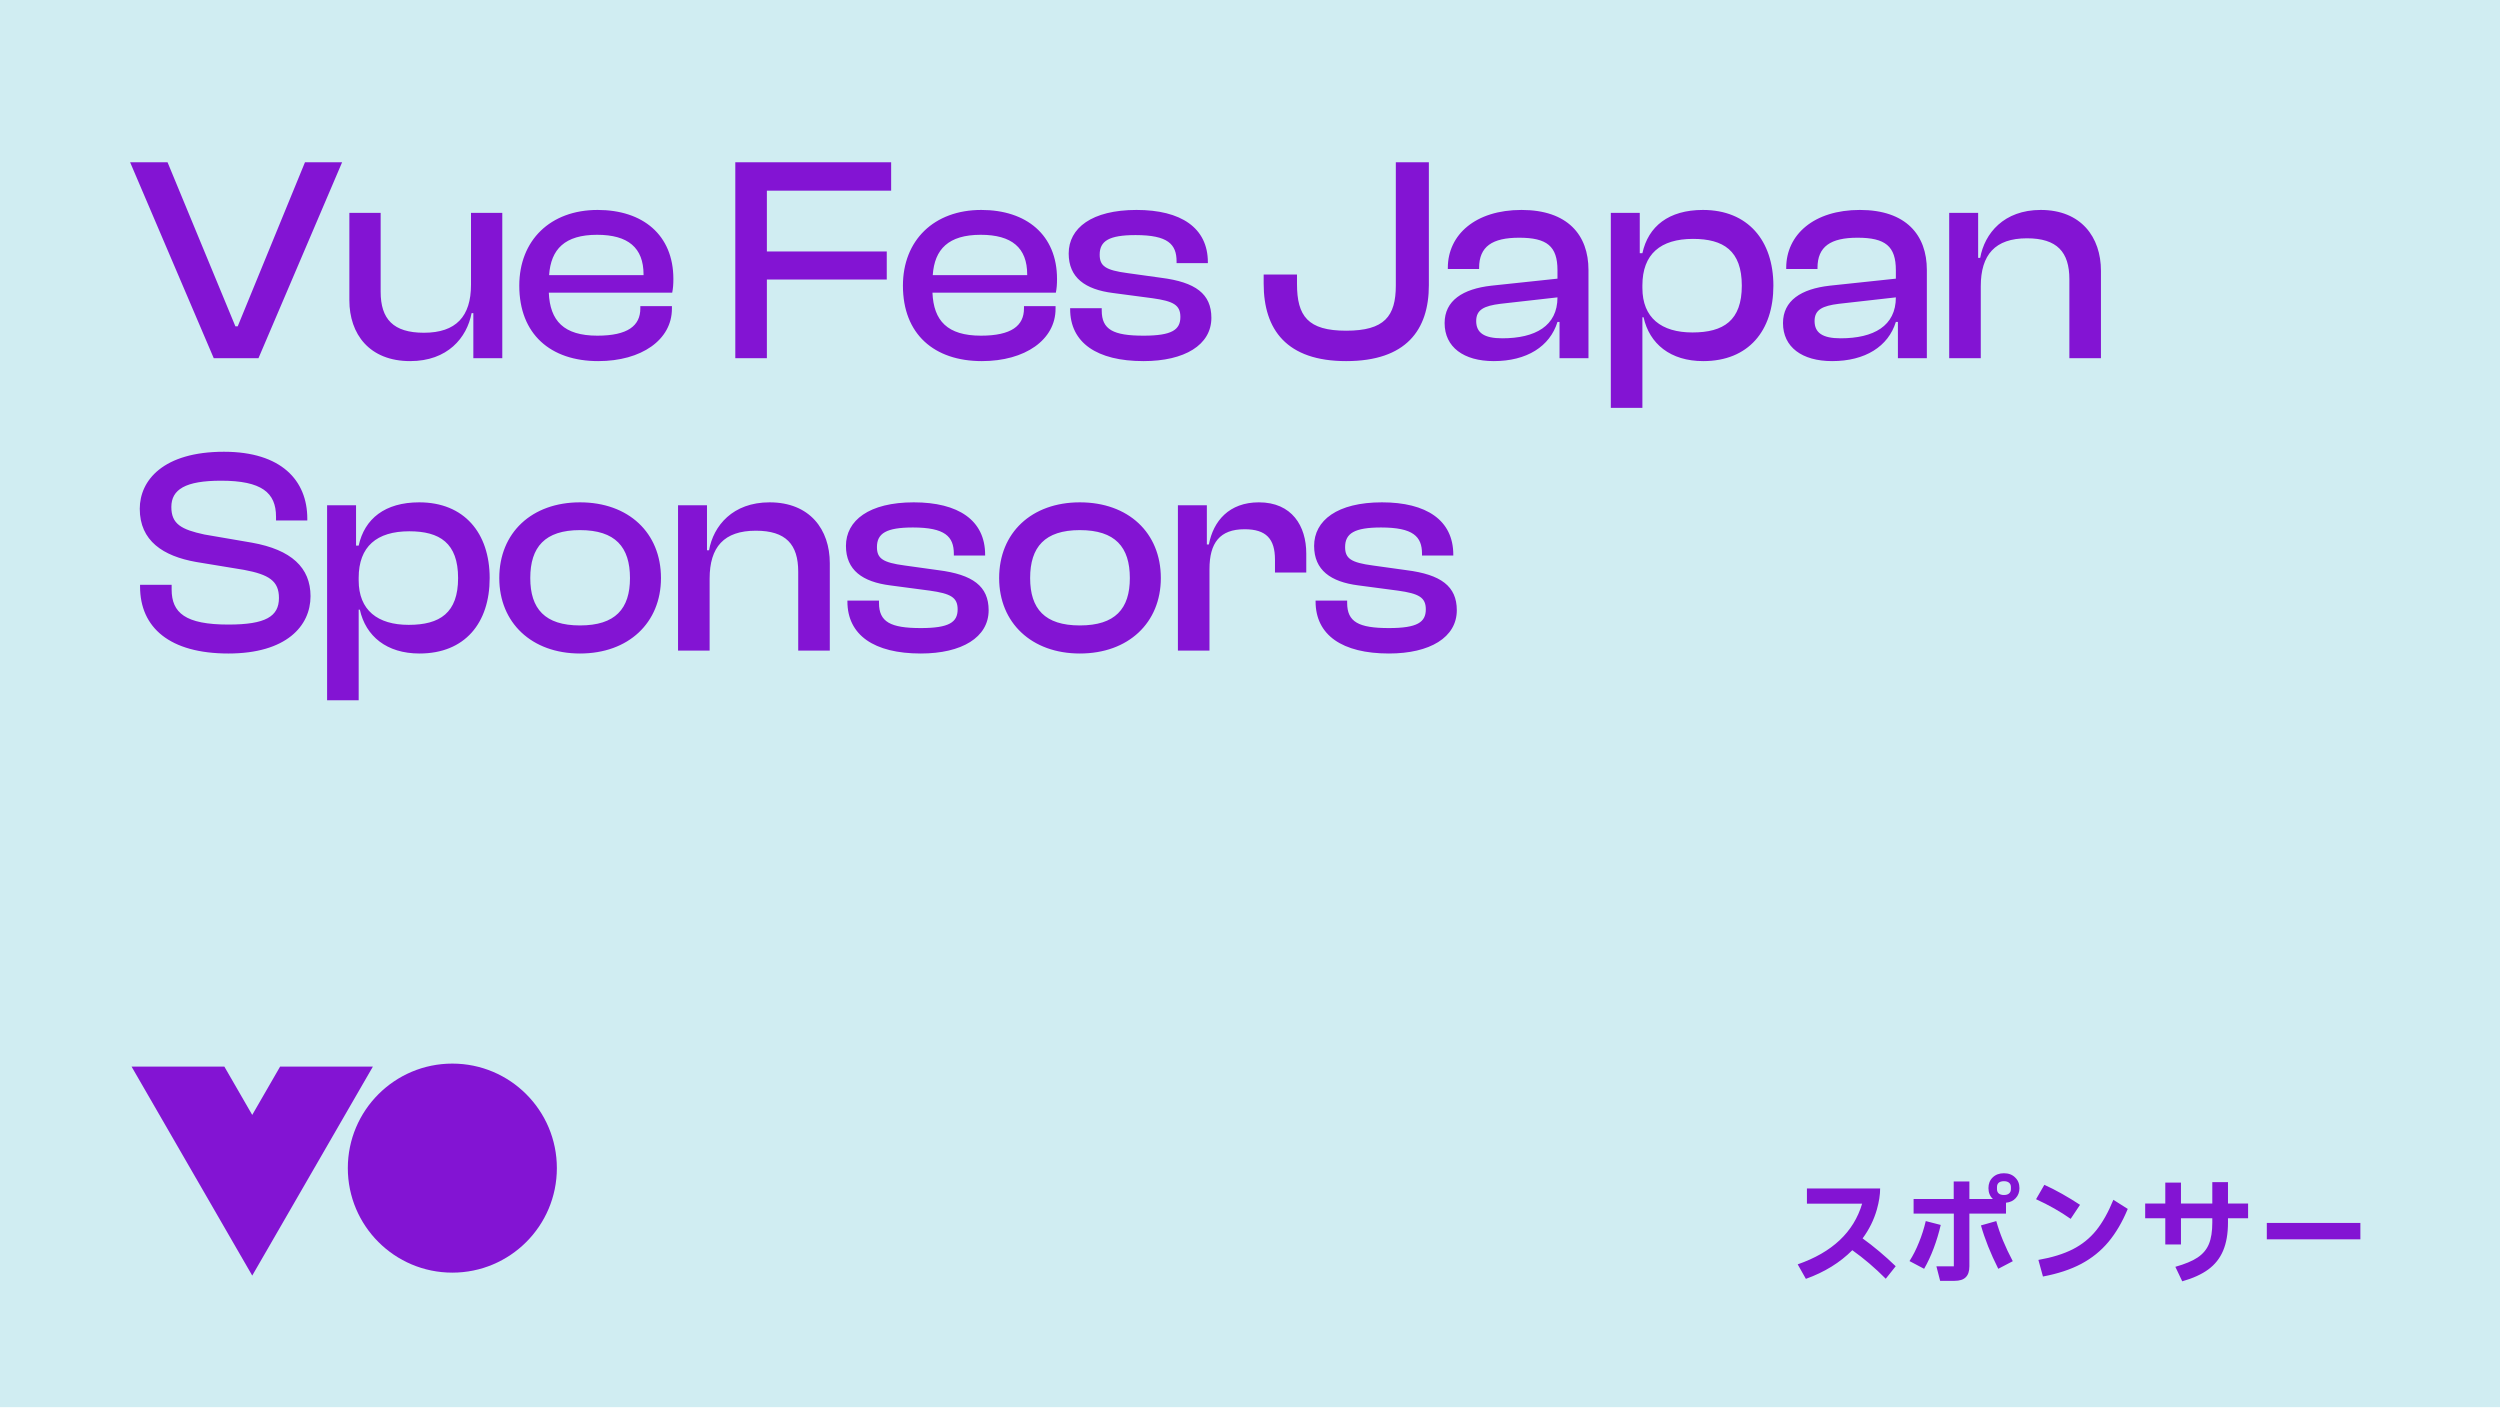
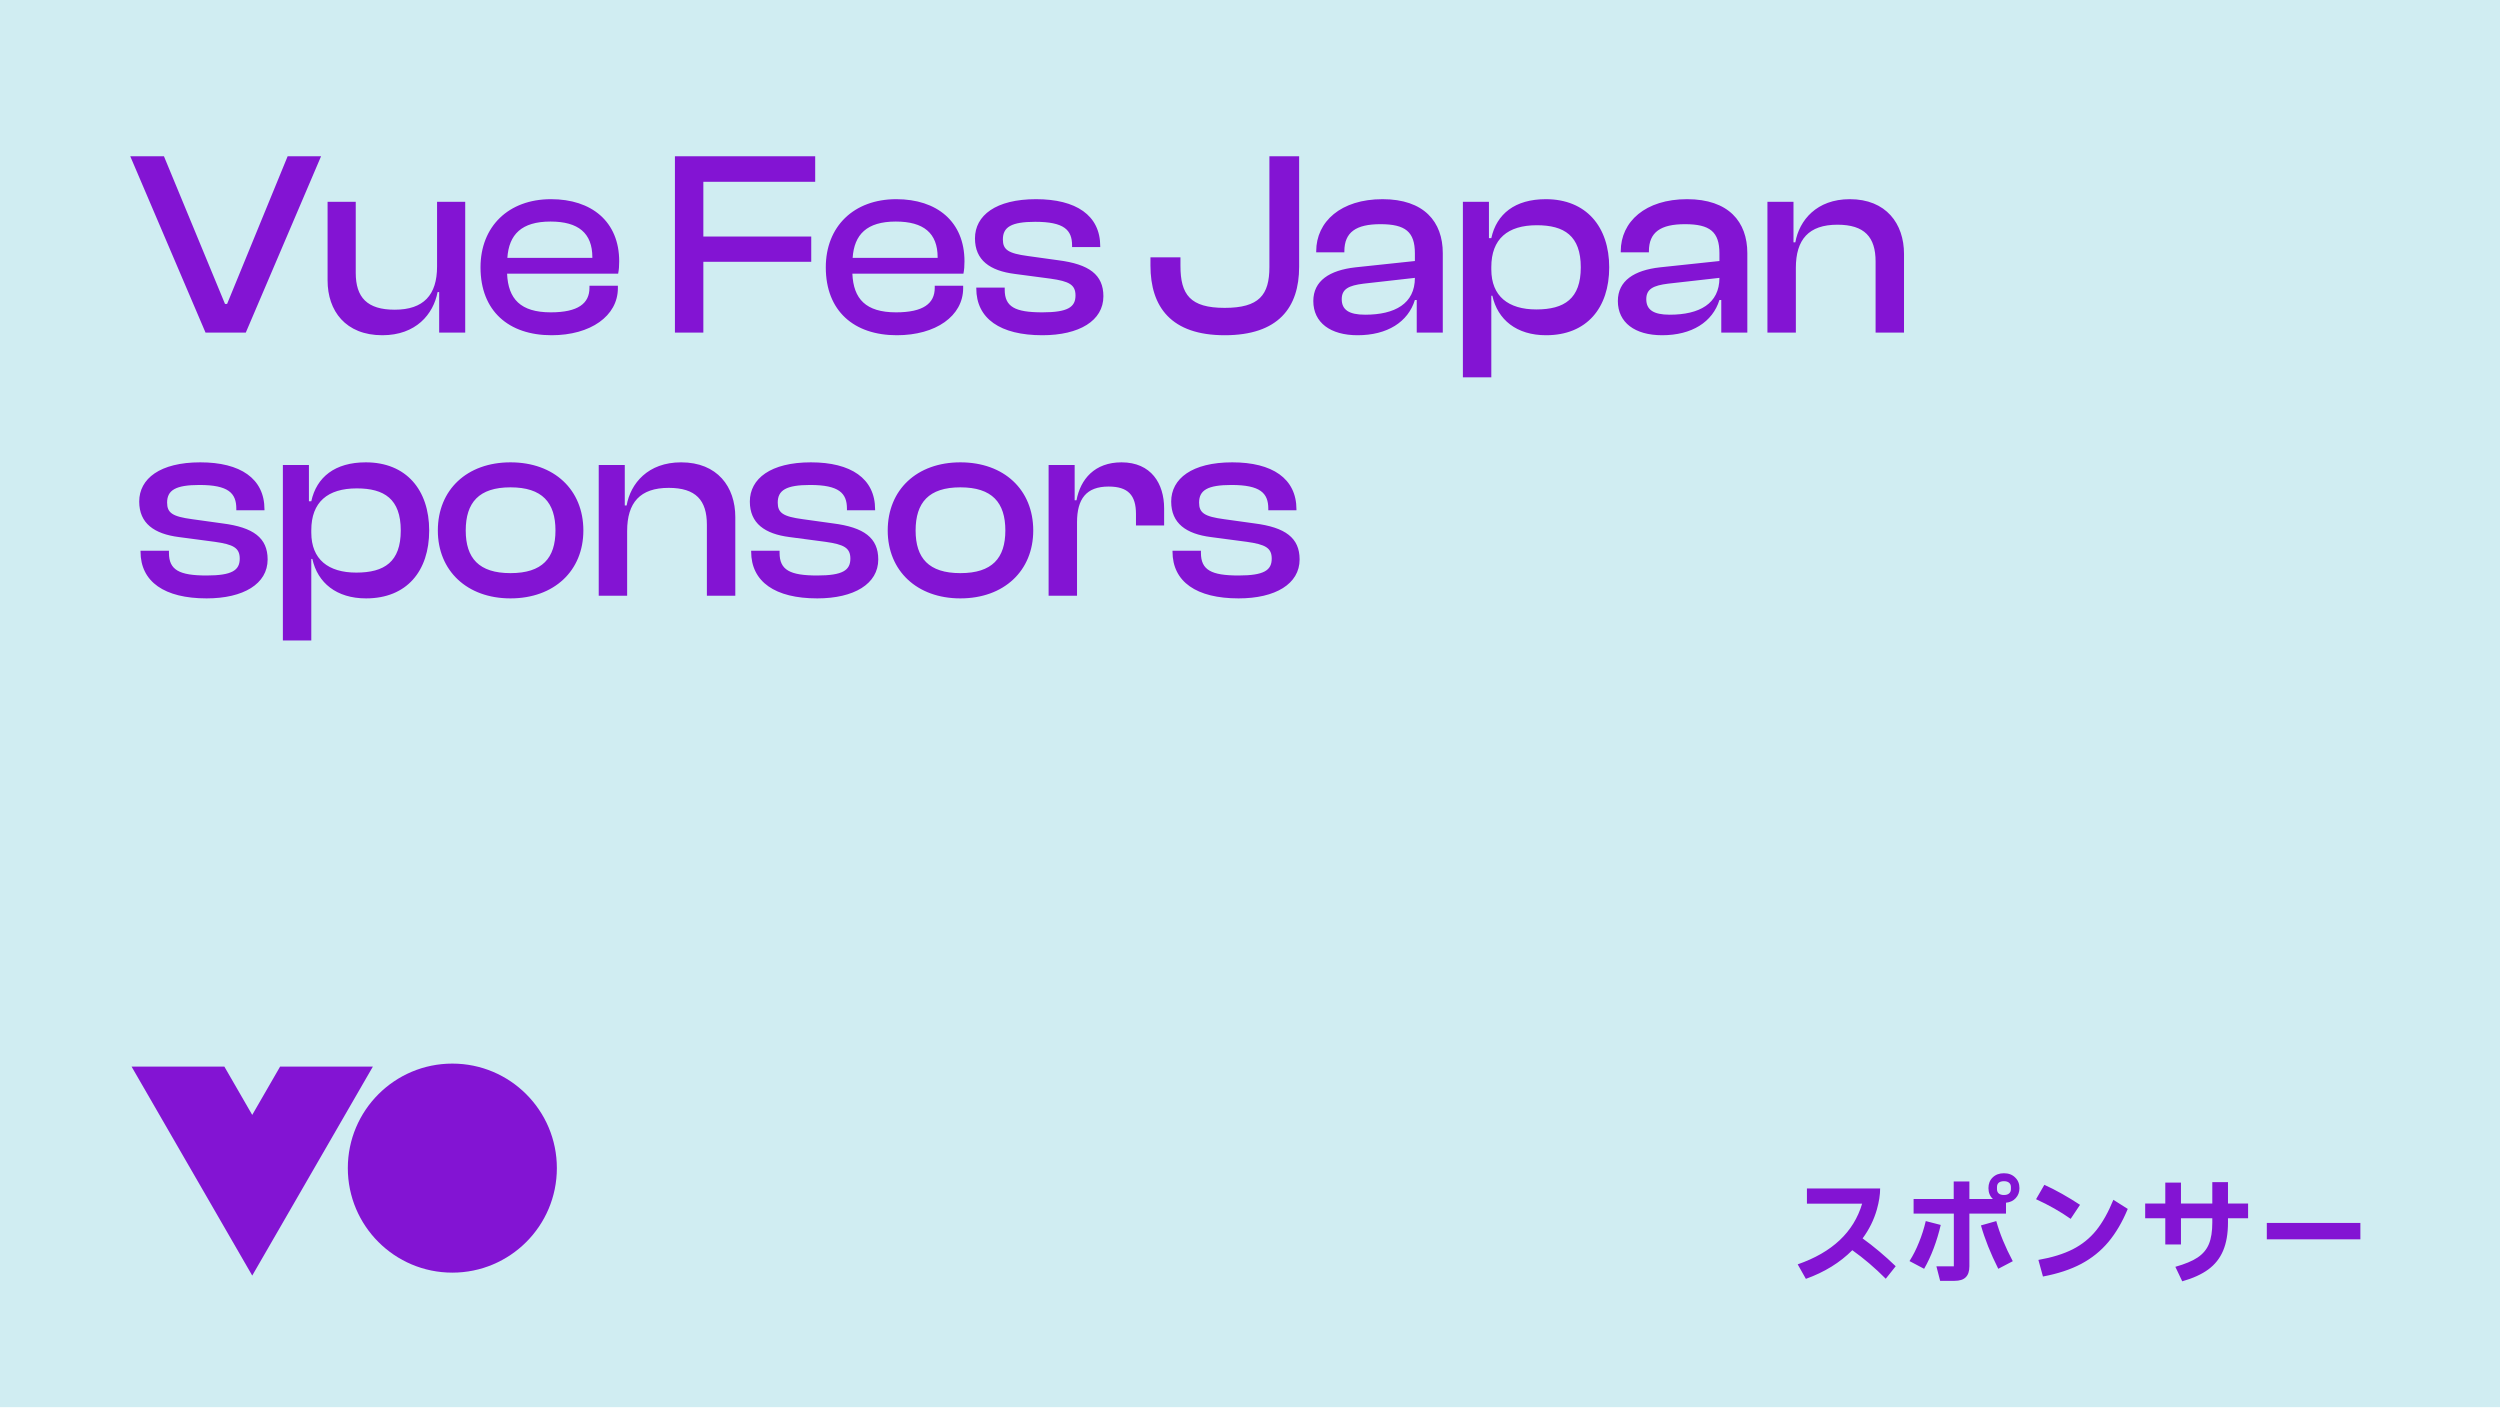
<svg xmlns="http://www.w3.org/2000/svg" width="684" height="385" viewBox="0 0 684 385" fill="none">
  <rect width="684" height="385" fill="#D0EDF2" />
-   <path d="M70.72 98H58.48L35.6 44.4H45.84L64.4 89.28H65.04L83.44 44.4H93.6L70.72 98ZM112.226 98.8C101.026 98.8 95.586 91.36 95.586 82.16V58.24H104.146V79.84C104.146 87.28 107.586 91.04 115.986 91.04C124.786 91.04 128.866 86.56 128.866 77.92V58.24H137.426V98H129.506V85.68H129.026C127.746 92.4 122.466 98.8 112.226 98.8ZM163.675 98.8C150.635 98.8 142.075 91.44 142.075 78.16C142.075 65.76 150.555 57.44 163.515 57.44C175.835 57.44 184.235 64.24 184.235 76.32C184.235 77.76 184.155 78.88 183.915 80.08H150.155C150.475 87.76 154.235 91.84 163.435 91.84C171.755 91.84 175.195 89.12 175.195 84.4V83.76H183.835V84.48C183.835 92.96 175.515 98.8 163.675 98.8ZM163.355 64.24C154.555 64.24 150.715 68.16 150.235 75.28H176.075V75.12C176.075 67.76 171.835 64.24 163.355 64.24ZM209.818 98H201.178V44.4H243.818V52.16H209.818V68.8H242.618V76.48H209.818V98ZM268.641 98.8C255.601 98.8 247.041 91.44 247.041 78.16C247.041 65.76 255.521 57.44 268.481 57.44C280.801 57.44 289.201 64.24 289.201 76.32C289.201 77.76 289.121 78.88 288.881 80.08H255.121C255.441 87.76 259.201 91.84 268.401 91.84C276.721 91.84 280.161 89.12 280.161 84.4V83.76H288.801V84.48C288.801 92.96 280.481 98.8 268.641 98.8ZM268.321 64.24C259.521 64.24 255.681 68.16 255.201 75.28H281.041V75.12C281.041 67.76 276.801 64.24 268.321 64.24ZM312.872 98.8C300.072 98.8 292.792 93.76 292.792 84.56V84.32H301.432V84.96C301.432 90.16 304.552 91.84 312.872 91.84C320.632 91.84 322.952 90.24 322.952 86.72C322.952 83.44 321.032 82.4 315.352 81.6L304.472 80.16C296.952 79.2 292.392 76 292.392 69.36C292.392 62.4 298.712 57.44 310.952 57.44C323.112 57.44 330.472 62.32 330.472 71.76V72H321.912V71.52C321.912 66.8 319.512 64.32 310.712 64.32C303.432 64.32 300.872 65.92 300.872 69.68C300.872 72.8 302.472 73.92 308.472 74.72L317.672 76C327.112 77.2 331.432 80.4 331.432 86.96C331.432 94.4 324.072 98.8 312.872 98.8ZM368.298 98.8C352.058 98.8 345.738 90.24 345.738 77.6V75.12H354.858V77.68C354.858 86.48 357.818 90.48 368.298 90.48C378.778 90.48 381.898 86.56 381.898 78.08V44.4H390.938V78C390.938 90.32 384.698 98.8 368.298 98.8ZM408.686 98.8C400.446 98.8 395.246 94.96 395.246 88.4C395.246 82.24 400.206 79.04 408.046 78.16L426.126 76.24V73.92C426.126 67.36 423.246 65.04 415.646 65.04C408.286 65.04 404.686 67.44 404.686 73.28V73.6H396.126V73.28C396.126 64.24 403.646 57.44 416.286 57.44C428.926 57.44 434.606 64.32 434.606 73.84V98H426.686V88.08H426.126C424.046 94.8 417.726 98.8 408.686 98.8ZM403.886 87.84C403.886 91.04 406.046 92.56 411.006 92.56C420.046 92.56 426.126 89.2 426.126 81.36L410.526 83.12C406.046 83.68 403.886 84.72 403.886 87.84ZM449.359 111.6H440.719V58.24H448.639V69.28H449.359C450.959 61.92 456.559 57.44 465.919 57.44C478.239 57.44 485.199 65.84 485.199 78.16C485.199 90.48 478.399 98.8 465.999 98.8C457.039 98.8 451.279 94.08 449.679 86.8H449.359V111.6ZM449.359 78.8C449.359 86.96 454.559 90.96 463.039 90.96C471.599 90.96 476.559 87.68 476.559 78.16C476.559 68.56 471.519 65.36 463.199 65.36C454.319 65.36 449.359 69.52 449.359 78.08V78.8ZM501.267 98.8C493.027 98.8 487.827 94.96 487.827 88.4C487.827 82.24 492.787 79.04 500.627 78.16L518.707 76.24V73.92C518.707 67.36 515.827 65.04 508.227 65.04C500.867 65.04 497.267 67.44 497.267 73.28V73.6H488.707V73.28C488.707 64.24 496.227 57.44 508.867 57.44C521.507 57.44 527.187 64.32 527.187 73.84V98H519.267V88.08H518.707C516.627 94.8 510.307 98.8 501.267 98.8ZM496.467 87.84C496.467 91.04 498.627 92.56 503.587 92.56C512.627 92.56 518.707 89.2 518.707 81.36L503.107 83.12C498.627 83.68 496.467 84.72 496.467 87.84ZM541.94 98H533.3V58.24H541.22V70.56H541.78C542.98 63.84 548.26 57.44 558.34 57.44C569.38 57.44 574.82 64.88 574.82 74.08V98H566.18V76.4C566.18 68.96 562.82 65.2 554.58 65.2C545.86 65.2 541.94 69.68 541.94 78.32V98ZM62.48 178.8C46.48 178.8 38.32 171.76 38.32 160.48V160H46.96V161.28C46.96 167.68 50.72 170.88 62.48 170.88C72.72 170.88 76.32 168.64 76.32 163.6C76.32 158.96 73.6 157.2 66.8 155.92L53.68 153.76C44.64 152.16 38.24 148 38.24 139.2C38.24 131.44 44.64 123.6 61.28 123.6C76.96 123.6 84.08 131.44 84.08 141.92V142.4H75.52V141.36C75.52 134.8 71.6 131.52 60.48 131.52C50.72 131.52 46.88 133.92 46.88 138.72C46.88 143.36 49.6 144.88 55.92 146.24L68.96 148.48C79.68 150.4 84.96 155.28 84.96 163.12C84.96 171.28 78.32 178.8 62.48 178.8ZM98.134 191.6H89.494V138.24H97.414V149.28H98.134C99.734 141.92 105.334 137.44 114.694 137.44C127.014 137.44 133.974 145.84 133.974 158.16C133.974 170.48 127.174 178.8 114.774 178.8C105.814 178.8 100.054 174.08 98.454 166.8H98.134V191.6ZM98.134 158.8C98.134 166.96 103.334 170.96 111.814 170.96C120.374 170.96 125.334 167.68 125.334 158.16C125.334 148.56 120.294 145.36 111.974 145.36C103.094 145.36 98.134 149.52 98.134 158.08V158.8ZM158.683 178.8C145.483 178.8 136.603 170.4 136.603 158.16C136.603 145.76 145.483 137.44 158.683 137.44C171.963 137.44 180.843 145.76 180.843 158.16C180.843 170.4 171.963 178.8 158.683 178.8ZM158.683 171.12C168.363 171.12 172.363 166.56 172.363 158.16C172.363 149.68 168.363 145.04 158.683 145.04C149.083 145.04 145.083 149.68 145.083 158.16C145.083 166.56 149.083 171.12 158.683 171.12ZM194.152 178H185.512V138.24H193.432V150.56H193.992C195.192 143.84 200.472 137.44 210.552 137.44C221.593 137.44 227.032 144.88 227.032 154.08V178H218.392V156.4C218.392 148.96 215.032 145.2 206.792 145.2C198.072 145.2 194.152 149.68 194.152 158.32V178ZM251.931 178.8C239.131 178.8 231.851 173.76 231.851 164.56V164.32H240.491V164.96C240.491 170.16 243.611 171.84 251.931 171.84C259.691 171.84 262.011 170.24 262.011 166.72C262.011 163.44 260.091 162.4 254.411 161.6L243.531 160.16C236.011 159.2 231.451 156 231.451 149.36C231.451 142.4 237.771 137.44 250.011 137.44C262.171 137.44 269.531 142.32 269.531 151.76V152H260.971V151.52C260.971 146.8 258.571 144.32 249.771 144.32C242.491 144.32 239.931 145.92 239.931 149.68C239.931 152.8 241.531 153.92 247.531 154.72L256.731 156C266.171 157.2 270.491 160.4 270.491 166.96C270.491 174.4 263.131 178.8 251.931 178.8ZM295.445 178.8C282.245 178.8 273.365 170.4 273.365 158.16C273.365 145.76 282.245 137.44 295.445 137.44C308.725 137.44 317.605 145.76 317.605 158.16C317.605 170.4 308.725 178.8 295.445 178.8ZM295.445 171.12C305.125 171.12 309.125 166.56 309.125 158.16C309.125 149.68 305.125 145.04 295.445 145.04C285.845 145.04 281.845 149.68 281.845 158.16C281.845 166.56 285.845 171.12 295.445 171.12ZM330.915 178H322.275V138.24H330.195V148.96H330.755C331.955 142.56 336.275 137.44 344.435 137.44C353.475 137.44 357.395 143.92 357.395 151.44V156.64H348.835V153.12C348.835 147.44 346.435 144.8 340.515 144.8C333.715 144.8 330.915 148.56 330.915 155.68V178ZM380.022 178.8C367.222 178.8 359.942 173.76 359.942 164.56V164.32H368.582V164.96C368.582 170.16 371.702 171.84 380.022 171.84C387.782 171.84 390.102 170.24 390.102 166.72C390.102 163.44 388.182 162.4 382.502 161.6L371.622 160.16C364.102 159.2 359.542 156 359.542 149.36C359.542 142.4 365.862 137.44 378.102 137.44C390.262 137.44 397.622 142.32 397.622 151.76V152H389.062V151.52C389.062 146.8 386.662 144.32 377.862 144.32C370.582 144.32 368.022 145.92 368.022 149.68C368.022 152.8 369.622 153.92 375.622 154.72L384.822 156C394.262 157.2 398.582 160.4 398.582 166.96C398.582 174.4 391.222 178.8 380.022 178.8Z" fill="#8314D3" />
-   <path d="M509.608 338.824C512.68 341.043 515.699 343.582 518.664 346.44L515.944 349.864C513 346.899 509.949 344.296 506.792 342.056C503.421 345.448 499.187 348.062 494.088 349.896L491.848 345.928C501.299 342.643 507.176 337.107 509.48 329.32H494.376V325.16H514.408C514.408 326.867 514.109 328.787 513.512 330.92C512.701 333.758 511.4 336.392 509.608 338.824ZM548.264 321C549.544 321 550.568 321.384 551.336 322.152C552.125 322.899 552.52 323.87 552.52 325.064C552.52 326.174 552.179 327.091 551.496 327.816C550.835 328.542 549.949 328.958 548.84 329.064V332.04H538.824V346.44C538.824 347.806 538.493 348.808 537.832 349.448C537.192 350.11 536.157 350.44 534.728 350.44H530.824L529.8 346.472H534.568V332.04H523.56V328.04H534.536V323.24H538.824V328.04H545.256C544.445 327.294 544.04 326.302 544.04 325.064C544.04 323.87 544.424 322.899 545.192 322.152C545.981 321.384 547.005 321 548.264 321ZM550.184 324.776C550.184 324.264 550.013 323.87 549.672 323.592C549.352 323.315 548.883 323.176 548.264 323.176C547.667 323.176 547.197 323.315 546.856 323.592C546.536 323.87 546.376 324.264 546.376 324.776V325.352C546.376 325.864 546.536 326.259 546.856 326.536C547.197 326.814 547.667 326.952 548.264 326.952C548.883 326.952 549.352 326.814 549.672 326.536C550.013 326.259 550.184 325.864 550.184 325.352V324.776ZM530.984 335.144C530.493 337.278 529.853 339.4 529.064 341.512C528.275 343.603 527.4 345.48 526.44 347.144L522.44 345.032C523.421 343.496 524.285 341.79 525.032 339.912C525.8 338.035 526.419 336.094 526.888 334.088L530.984 335.144ZM546.184 334.088C547.123 337.502 548.627 341.16 550.696 345.064L546.728 347.144C544.616 342.942 543.037 338.984 541.992 335.272L546.184 334.088ZM566.536 333.48C563.72 331.496 560.563 329.704 557.064 328.104L559.336 324.168C560.851 324.851 562.461 325.672 564.168 326.632C565.875 327.592 567.517 328.595 569.096 329.64L566.536 333.48ZM557.704 344.712C561.459 344.051 564.595 343.08 567.112 341.8C569.629 340.52 571.763 338.803 573.512 336.648C575.261 334.472 576.829 331.678 578.216 328.264L582.152 330.76C580.68 334.323 578.92 337.331 576.872 339.784C574.824 342.238 572.339 344.243 569.416 345.8C566.515 347.336 563.027 348.488 558.952 349.256L557.704 344.712ZM615.08 329.288V333.32H609.576V334.44C609.576 337.534 609.128 340.126 608.232 342.216C607.357 344.286 606.003 345.992 604.168 347.336C602.355 348.659 599.987 349.736 597.064 350.568L595.176 346.6C597.821 345.854 599.859 345 601.288 344.04C602.739 343.059 603.763 341.832 604.36 340.36C604.979 338.867 605.288 336.904 605.288 334.472V333.32H596.712V340.488H592.424V333.32H586.92V329.288H592.424V323.56H596.712V329.288H605.288V323.432H609.576V329.288H615.08ZM645.8 339.08H620.2V334.6H645.8V339.08Z" fill="#8314D3" />
-   <path d="M69.01 305.043L76.632 291.831H102.019L69.01 349L36 291.831H61.387L69.01 305.043Z" fill="#8314D3" />
+   <path d="M67.248 91H56.232L35.64 42.76H44.856L61.56 83.152H62.136L78.696 42.76H87.84L67.248 91ZM104.603 91.72C94.523 91.72 89.627 85.024 89.627 76.744V55.216H97.331V74.656C97.331 81.352 100.427 84.736 107.987 84.736C115.907 84.736 119.579 80.704 119.579 72.928V55.216H127.283V91H120.155V79.912H119.723C118.571 85.96 113.819 91.72 104.603 91.72ZM150.908 91.72C139.172 91.72 131.468 85.096 131.468 73.144C131.468 61.984 139.1 54.496 150.764 54.496C161.852 54.496 169.412 60.616 169.412 71.488C169.412 72.784 169.34 73.792 169.124 74.872H138.74C139.028 81.784 142.412 85.456 150.692 85.456C158.18 85.456 161.276 83.008 161.276 78.76V78.184H169.052V78.832C169.052 86.464 161.564 91.72 150.908 91.72ZM150.62 60.616C142.7 60.616 139.244 64.144 138.812 70.552H162.068V70.408C162.068 63.784 158.252 60.616 150.62 60.616ZM192.436 91H184.66V42.76H223.036V49.744H192.436V64.72H221.956V71.632H192.436V91ZM245.377 91.72C233.641 91.72 225.937 85.096 225.937 73.144C225.937 61.984 233.569 54.496 245.233 54.496C256.321 54.496 263.881 60.616 263.881 71.488C263.881 72.784 263.809 73.792 263.593 74.872H233.209C233.497 81.784 236.881 85.456 245.161 85.456C252.649 85.456 255.745 83.008 255.745 78.76V78.184H263.521V78.832C263.521 86.464 256.033 91.72 245.377 91.72ZM245.089 60.616C237.169 60.616 233.713 64.144 233.281 70.552H256.537V70.408C256.537 63.784 252.721 60.616 245.089 60.616ZM285.185 91.72C273.665 91.72 267.113 87.184 267.113 78.904V78.688H274.889V79.264C274.889 83.944 277.697 85.456 285.185 85.456C292.169 85.456 294.257 84.016 294.257 80.848C294.257 77.896 292.529 76.96 287.417 76.24L277.625 74.944C270.857 74.08 266.753 71.2 266.753 65.224C266.753 58.96 272.441 54.496 283.457 54.496C294.401 54.496 301.025 58.888 301.025 67.384V67.6H293.321V67.168C293.321 62.92 291.161 60.688 283.241 60.688C276.689 60.688 274.385 62.128 274.385 65.512C274.385 68.32 275.825 69.328 281.225 70.048L289.505 71.2C298.001 72.28 301.889 75.16 301.889 81.064C301.889 87.76 295.265 91.72 285.185 91.72ZM335.068 91.72C320.452 91.72 314.764 84.016 314.764 72.64V70.408H322.972V72.712C322.972 80.632 325.636 84.232 335.068 84.232C344.5 84.232 347.308 80.704 347.308 73.072V42.76H355.444V73C355.444 84.088 349.828 91.72 335.068 91.72ZM371.418 91.72C364.002 91.72 359.322 88.264 359.322 82.36C359.322 76.816 363.786 73.936 370.842 73.144L387.114 71.416V69.328C387.114 63.424 384.522 61.336 377.682 61.336C371.058 61.336 367.818 63.496 367.818 68.752V69.04H360.114V68.752C360.114 60.616 366.882 54.496 378.258 54.496C389.634 54.496 394.746 60.688 394.746 69.256V91H387.618V82.072H387.114C385.242 88.12 379.554 91.72 371.418 91.72ZM367.098 81.856C367.098 84.736 369.042 86.104 373.506 86.104C381.642 86.104 387.114 83.08 387.114 76.024L373.074 77.608C369.042 78.112 367.098 79.048 367.098 81.856ZM408.023 103.24H400.247V55.216H407.375V65.152H408.023C409.463 58.528 414.503 54.496 422.927 54.496C434.015 54.496 440.279 62.056 440.279 73.144C440.279 84.232 434.159 91.72 422.999 91.72C414.935 91.72 409.751 87.472 408.311 80.92H408.023V103.24ZM408.023 73.72C408.023 81.064 412.703 84.664 420.335 84.664C428.039 84.664 432.503 81.712 432.503 73.144C432.503 64.504 427.967 61.624 420.479 61.624C412.487 61.624 408.023 65.368 408.023 73.072V73.72ZM454.741 91.72C447.325 91.72 442.645 88.264 442.645 82.36C442.645 76.816 447.109 73.936 454.165 73.144L470.437 71.416V69.328C470.437 63.424 467.845 61.336 461.005 61.336C454.381 61.336 451.141 63.496 451.141 68.752V69.04H443.437V68.752C443.437 60.616 450.205 54.496 461.581 54.496C472.957 54.496 478.069 60.688 478.069 69.256V91H470.941V82.072H470.437C468.565 88.12 462.877 91.72 454.741 91.72ZM450.421 81.856C450.421 84.736 452.365 86.104 456.829 86.104C464.965 86.104 470.437 83.08 470.437 76.024L456.397 77.608C452.365 78.112 450.421 79.048 450.421 81.856ZM491.346 91H483.57V55.216H490.698V66.304H491.202C492.282 60.256 497.034 54.496 506.106 54.496C516.042 54.496 520.938 61.192 520.938 69.472V91H513.162V71.56C513.162 64.864 510.138 61.48 502.722 61.48C494.874 61.48 491.346 65.512 491.346 73.288V91ZM56.52 163.72C45 163.72 38.448 159.184 38.448 150.904V150.688H46.224V151.264C46.224 155.944 49.032 157.456 56.52 157.456C63.504 157.456 65.592 156.016 65.592 152.848C65.592 149.896 63.864 148.96 58.752 148.24L48.96 146.944C42.192 146.08 38.088 143.2 38.088 137.224C38.088 130.96 43.776 126.496 54.792 126.496C65.736 126.496 72.36 130.888 72.36 139.384V139.6H64.656V139.168C64.656 134.92 62.496 132.688 54.576 132.688C48.024 132.688 45.72 134.128 45.72 137.512C45.72 140.32 47.16 141.328 52.56 142.048L60.84 143.2C69.336 144.28 73.224 147.16 73.224 153.064C73.224 159.76 66.6 163.72 56.52 163.72ZM85.17 175.24H77.394V127.216H84.522V137.152H85.17C86.61 130.528 91.65 126.496 100.074 126.496C111.162 126.496 117.426 134.056 117.426 145.144C117.426 156.232 111.306 163.72 100.146 163.72C92.082 163.72 86.898 159.472 85.458 152.92H85.17V175.24ZM85.17 145.72C85.17 153.064 89.85 156.664 97.482 156.664C105.186 156.664 109.65 153.712 109.65 145.144C109.65 136.504 105.114 133.624 97.626 133.624C89.634 133.624 85.17 137.368 85.17 145.072V145.72ZM139.664 163.72C127.784 163.72 119.792 156.16 119.792 145.144C119.792 133.984 127.784 126.496 139.664 126.496C151.616 126.496 159.608 133.984 159.608 145.144C159.608 156.16 151.616 163.72 139.664 163.72ZM139.664 156.808C148.376 156.808 151.976 152.704 151.976 145.144C151.976 137.512 148.376 133.336 139.664 133.336C131.024 133.336 127.424 137.512 127.424 145.144C127.424 152.704 131.024 156.808 139.664 156.808ZM171.587 163H163.811V127.216H170.939V138.304H171.443C172.523 132.256 177.275 126.496 186.347 126.496C196.283 126.496 201.179 133.192 201.179 141.472V163H193.403V143.56C193.403 136.864 190.379 133.48 182.963 133.48C175.115 133.48 171.587 137.512 171.587 145.288V163ZM223.588 163.72C212.068 163.72 205.516 159.184 205.516 150.904V150.688H213.292V151.264C213.292 155.944 216.1 157.456 223.588 157.456C230.572 157.456 232.66 156.016 232.66 152.848C232.66 149.896 230.932 148.96 225.82 148.24L216.028 146.944C209.26 146.08 205.156 143.2 205.156 137.224C205.156 130.96 210.844 126.496 221.86 126.496C232.804 126.496 239.428 130.888 239.428 139.384V139.6H231.724V139.168C231.724 134.92 229.564 132.688 221.644 132.688C215.092 132.688 212.788 134.128 212.788 137.512C212.788 140.32 214.228 141.328 219.628 142.048L227.908 143.2C236.404 144.28 240.292 147.16 240.292 153.064C240.292 159.76 233.668 163.72 223.588 163.72ZM262.751 163.72C250.871 163.72 242.879 156.16 242.879 145.144C242.879 133.984 250.871 126.496 262.751 126.496C274.703 126.496 282.695 133.984 282.695 145.144C282.695 156.16 274.703 163.72 262.751 163.72ZM262.751 156.808C271.463 156.808 275.063 152.704 275.063 145.144C275.063 137.512 271.463 133.336 262.751 133.336C254.111 133.336 250.511 137.512 250.511 145.144C250.511 152.704 254.111 156.808 262.751 156.808ZM294.674 163H286.898V127.216H294.026V136.864H294.53C295.61 131.104 299.498 126.496 306.842 126.496C314.978 126.496 318.506 132.328 318.506 139.096V143.776H310.802V140.608C310.802 135.496 308.642 133.12 303.314 133.12C297.194 133.12 294.674 136.504 294.674 142.912V163ZM338.87 163.72C327.35 163.72 320.798 159.184 320.798 150.904V150.688H328.574V151.264C328.574 155.944 331.382 157.456 338.87 157.456C345.854 157.456 347.942 156.016 347.942 152.848C347.942 149.896 346.214 148.96 341.102 148.24L331.31 146.944C324.542 146.08 320.438 143.2 320.438 137.224C320.438 130.96 326.126 126.496 337.142 126.496C348.086 126.496 354.71 130.888 354.71 139.384V139.6H347.006V139.168C347.006 134.92 344.846 132.688 336.926 132.688C330.374 132.688 328.07 134.128 328.07 137.512C328.07 140.32 329.51 141.328 334.91 142.048L343.19 143.2C351.686 144.28 355.574 147.16 355.574 153.064C355.574 159.76 348.95 163.72 338.87 163.72Z" fill="#8314D3" />
+   <path d="M509.608 338.824C512.68 341.043 515.699 343.581 518.664 346.44L515.944 349.864C513 346.899 509.949 344.296 506.792 342.056C503.421 345.448 499.187 348.061 494.088 349.896L491.848 345.928C501.299 342.643 507.176 337.107 509.48 329.32H494.376V325.16H514.408C514.408 326.867 514.109 328.787 513.512 330.92C512.701 333.757 511.4 336.392 509.608 338.824ZM548.264 321C549.544 321 550.568 321.384 551.336 322.152C552.125 322.899 552.52 323.869 552.52 325.064C552.52 326.173 552.179 327.091 551.496 327.816C550.835 328.541 549.949 328.957 548.84 329.064V332.04H538.824V346.44C538.824 347.805 538.493 348.808 537.832 349.448C537.192 350.109 536.157 350.44 534.728 350.44H530.824L529.8 346.472H534.568V332.04H523.56V328.04H534.536V323.24H538.824V328.04H545.256C544.445 327.293 544.04 326.301 544.04 325.064C544.04 323.869 544.424 322.899 545.192 322.152C545.981 321.384 547.005 321 548.264 321ZM550.184 324.776C550.184 324.264 550.013 323.869 549.672 323.592C549.352 323.315 548.883 323.176 548.264 323.176C547.667 323.176 547.197 323.315 546.856 323.592C546.536 323.869 546.376 324.264 546.376 324.776V325.352C546.376 325.864 546.536 326.259 546.856 326.536C547.197 326.813 547.667 326.952 548.264 326.952C548.883 326.952 549.352 326.813 549.672 326.536C550.013 326.259 550.184 325.864 550.184 325.352V324.776ZM530.984 335.144C530.493 337.277 529.853 339.4 529.064 341.512C528.275 343.603 527.4 345.48 526.44 347.144L522.44 345.032C523.421 343.496 524.285 341.789 525.032 339.912C525.8 338.035 526.419 336.093 526.888 334.088L530.984 335.144ZM546.184 334.088C547.123 337.501 548.627 341.16 550.696 345.064L546.728 347.144C544.616 342.941 543.037 338.984 541.992 335.272L546.184 334.088ZM566.536 333.48C563.72 331.496 560.563 329.704 557.064 328.104L559.336 324.168C560.851 324.851 562.461 325.672 564.168 326.632C565.875 327.592 567.517 328.595 569.096 329.64L566.536 333.48ZM557.704 344.712C561.459 344.051 564.595 343.08 567.112 341.8C569.629 340.52 571.763 338.803 573.512 336.648C575.261 334.472 576.829 331.677 578.216 328.264L582.152 330.76C580.68 334.323 578.92 337.331 576.872 339.784C574.824 342.237 572.339 344.243 569.416 345.8C566.515 347.336 563.027 348.488 558.952 349.256L557.704 344.712ZM615.08 329.288V333.32H609.576V334.44C609.576 337.533 609.128 340.125 608.232 342.216C607.357 344.285 606.003 345.992 604.168 347.336C602.355 348.659 599.987 349.736 597.064 350.568L595.176 346.6C597.821 345.853 599.859 345 601.288 344.04C602.739 343.059 603.763 341.832 604.36 340.36C604.979 338.867 605.288 336.904 605.288 334.472V333.32H596.712V340.488H592.424V333.32H586.92V329.288H592.424V323.56H596.712V329.288H605.288V323.432H609.576V329.288H615.08ZM645.8 339.08H620.2V334.6H645.8V339.08Z" fill="#8314D3" />
+   <path d="M69.01 305.04L76.632 291.828H102.019L69.01 348.997L36 291.828H61.387L69.01 305.04Z" fill="#8314D3" />
  <path d="M123.761 348.194C139.555 348.194 152.358 335.391 152.358 319.597C152.358 303.803 139.555 291 123.761 291C107.967 291 95.164 303.803 95.164 319.597C95.164 335.391 107.967 348.194 123.761 348.194Z" fill="#8314D3" />
</svg>
